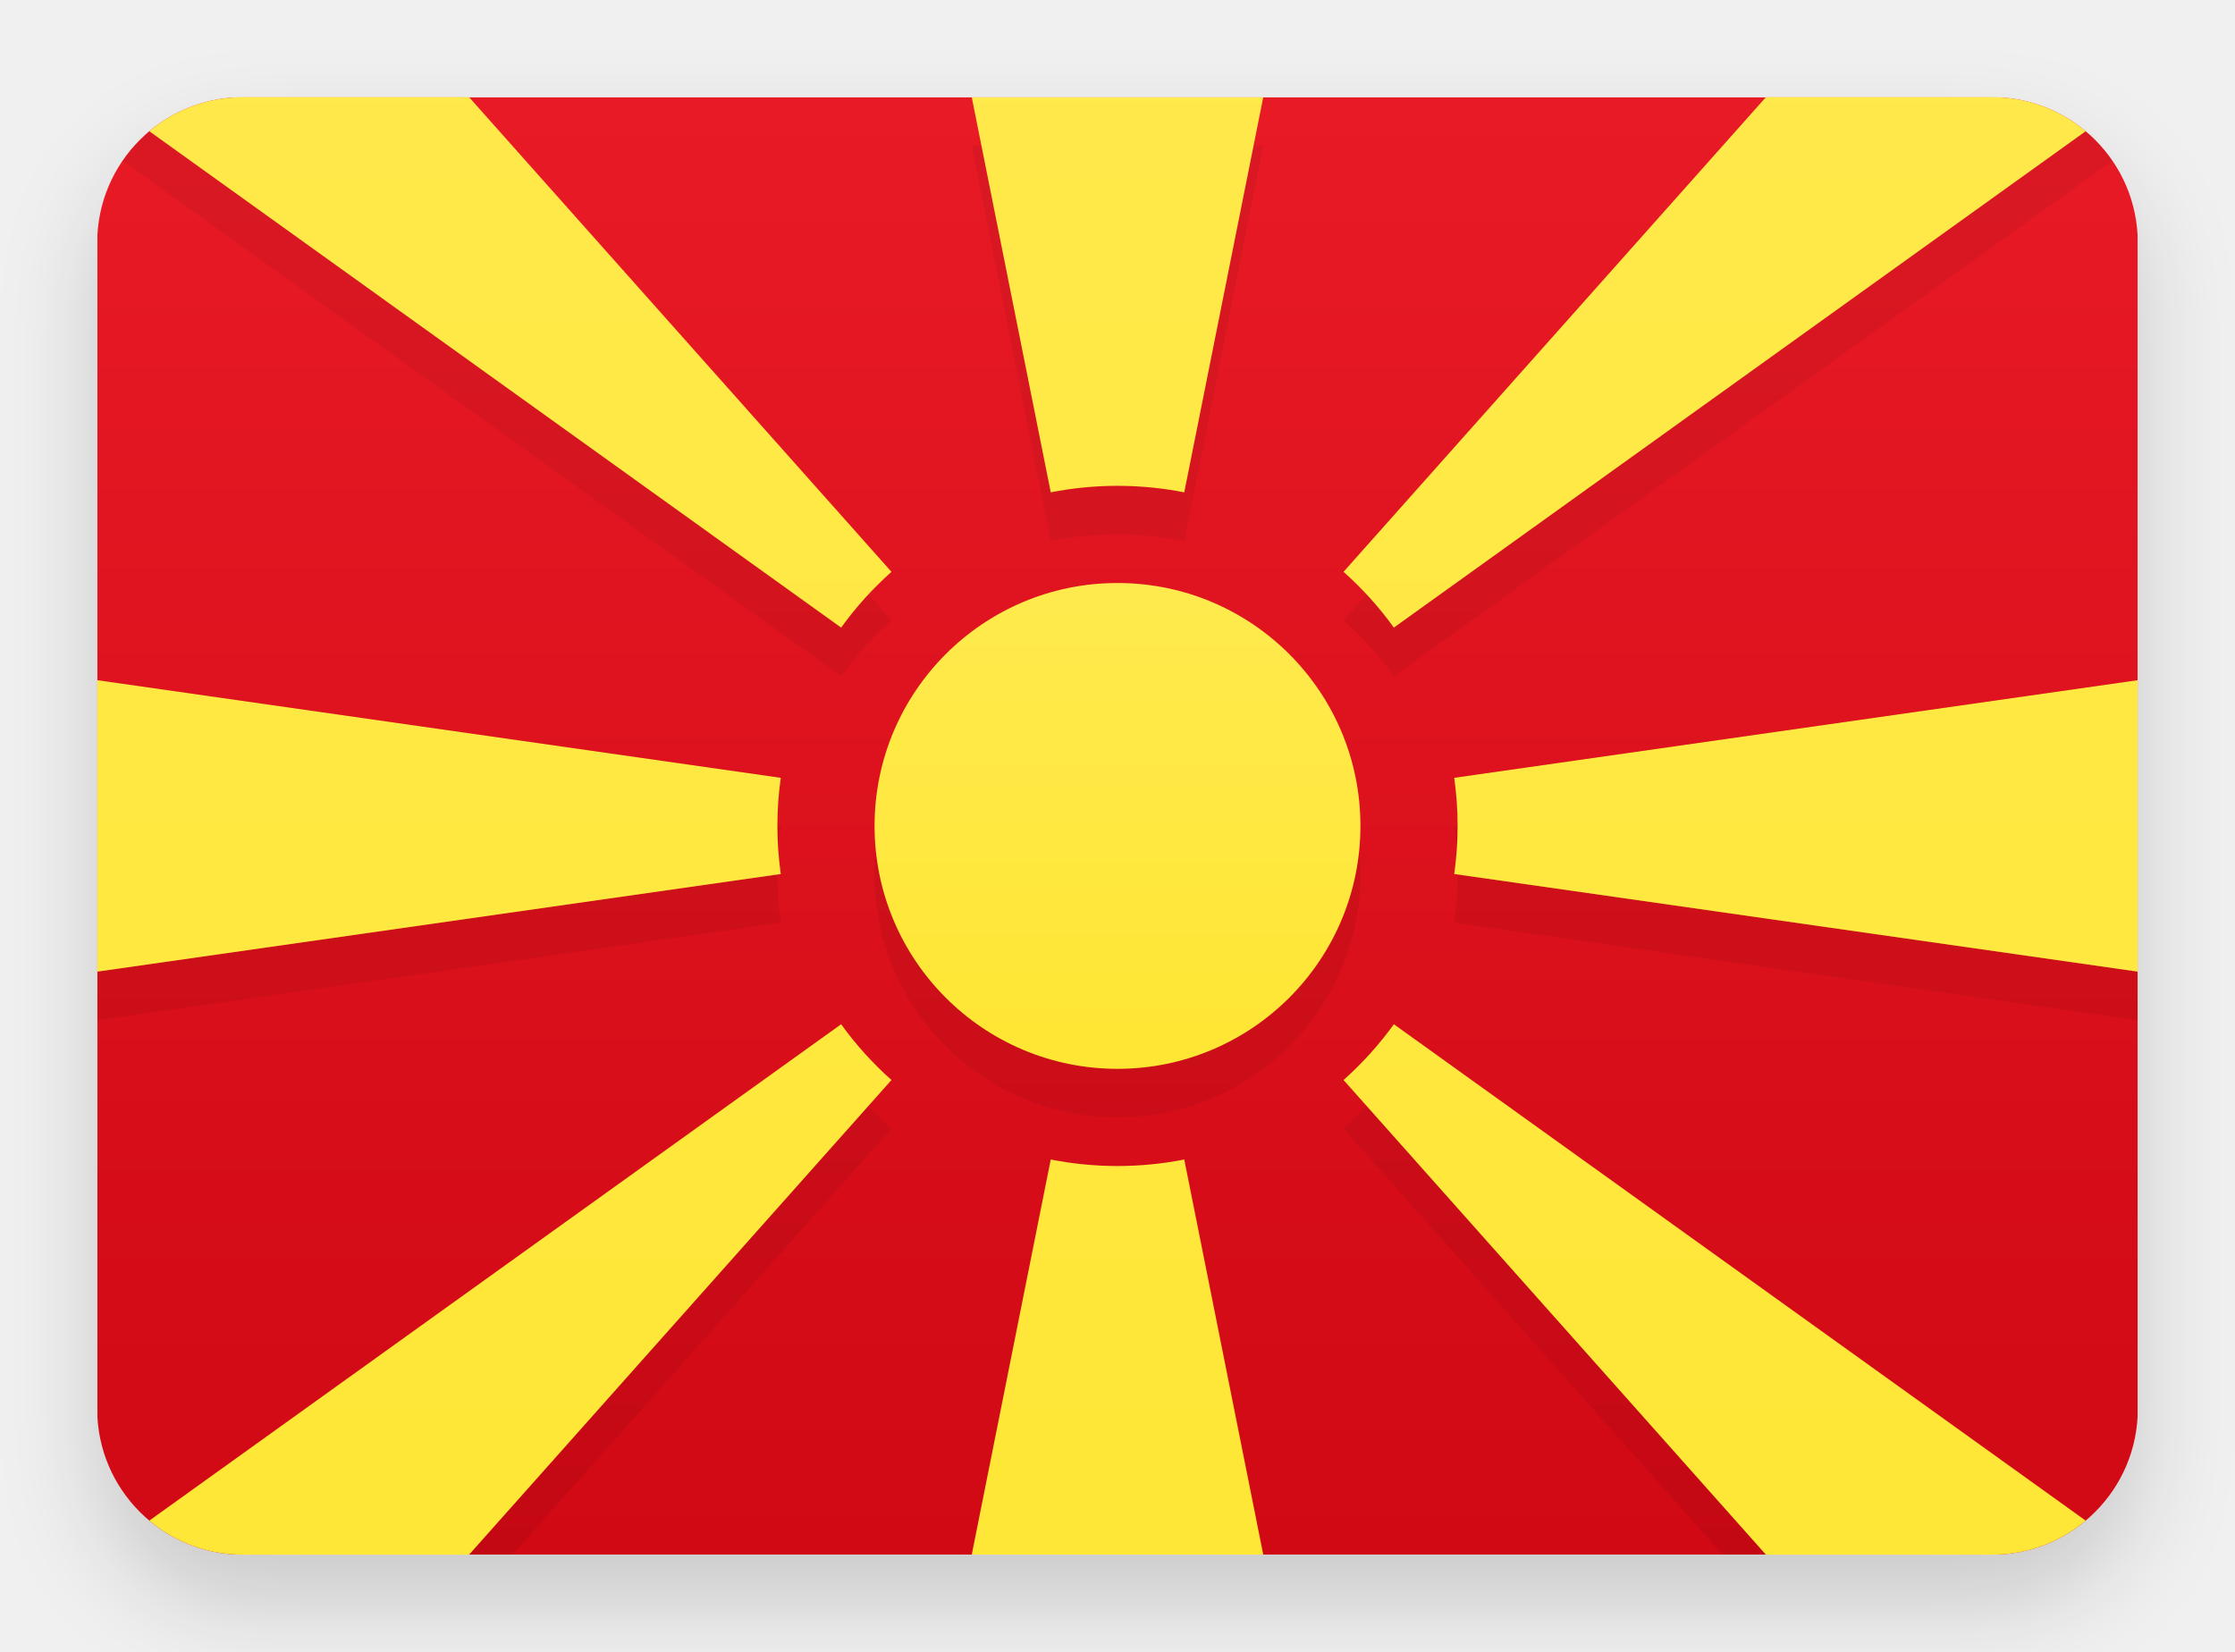
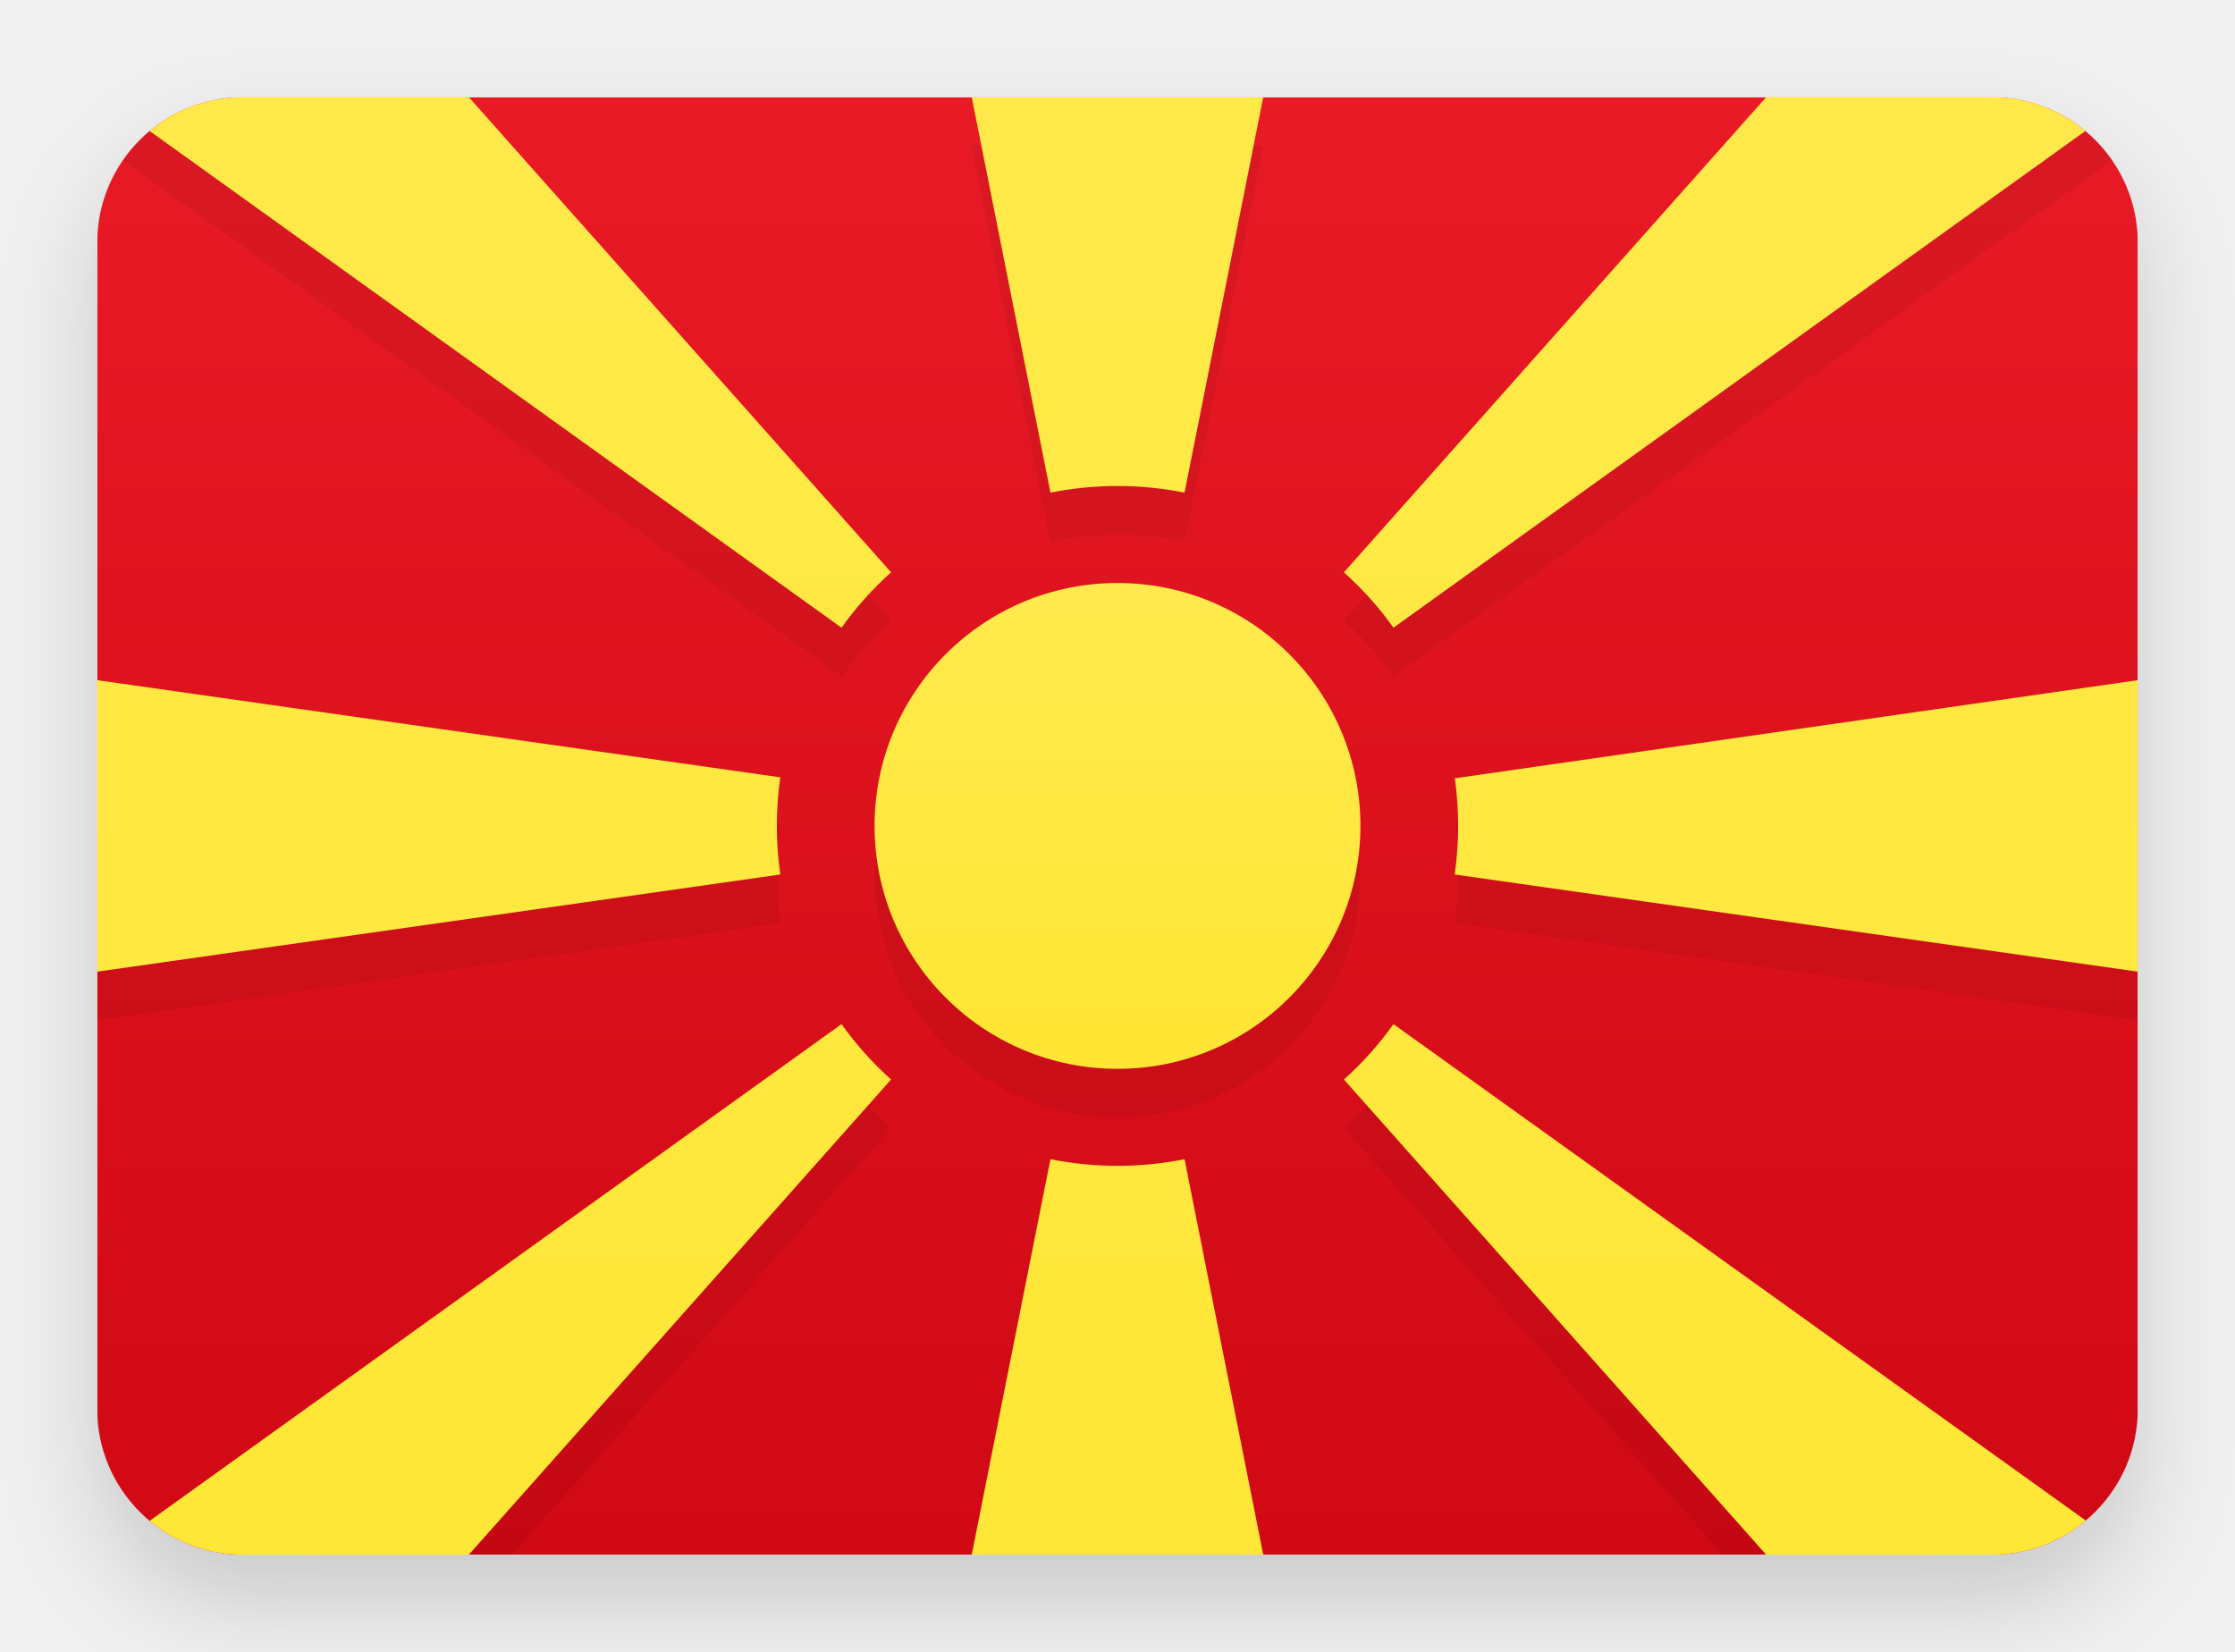
- <svg xmlns="http://www.w3.org/2000/svg" xmlns:xlink="http://www.w3.org/1999/xlink" width="23px" height="17px" viewBox="0 0 23 17" version="1.1">
+ <svg xmlns="http://www.w3.org/2000/svg" xmlns:xlink="http://www.w3.org/1999/xlink" width="23" height="17" viewBox="0 0 23 17">
  <defs>
-     <linearGradient x1="50%" y1="0%" x2="50%" y2="100%" id="linearGradient-1">
-       <stop stop-color="#FFFFFF" offset="0%" />
+     <linearGradient x1="50%" y1="0%" x2="50%" y2="100%" id="c">
+       <stop stop-color="#FFF" offset="0%" />
      <stop stop-color="#F0F0F0" offset="100%" />
    </linearGradient>
-     <rect id="path-2" x="0" y="0" width="21" height="15" rx="1.5" />
-     <filter x="-50%" y="-50%" width="200%" height="200%" filterUnits="objectBoundingBox" id="filter-4">
-       <feOffset dx="0" dy="0.5" in="SourceAlpha" result="shadowOffsetOuter1" />
-       <feGaussianBlur stdDeviation="0.5" in="shadowOffsetOuter1" result="shadowBlurOuter1" />
-       <feColorMatrix values="0 0 0 0 0   0 0 0 0 0   0 0 0 0 0  0 0 0 0.16 0" type="matrix" in="shadowBlurOuter1" />
+     <rect id="a" width="21" height="15" rx="1.5" />
+     <filter x="-50%" y="-50%" width="200%" height="200%" filterUnits="objectBoundingBox" id="b">
+       <feOffset dy=".5" in="SourceAlpha" result="shadowOffsetOuter1" />
+       <feGaussianBlur stdDeviation=".5" in="shadowOffsetOuter1" result="shadowBlurOuter1" />
+       <feColorMatrix values="0 0 0 0 0 0 0 0 0 0 0 0 0 0 0 0 0 0 0.16 0" in="shadowBlurOuter1" />
    </filter>
-     <linearGradient x1="50%" y1="0%" x2="50%" y2="100%" id="linearGradient-5">
+     <linearGradient x1="50%" y1="0%" x2="50%" y2="100%" id="d">
      <stop stop-color="#E81A26" offset="0%" />
      <stop stop-color="#D00914" offset="100%" />
    </linearGradient>
-     <linearGradient x1="50%" y1="0%" x2="50%" y2="100%" id="linearGradient-6">
+     <linearGradient x1="50%" y1="0%" x2="50%" y2="100%" id="h">
      <stop stop-color="#FFEA4E" offset="0%" />
      <stop stop-color="#FFE633" offset="100%" />
    </linearGradient>
-     <circle id="path-7" cx="10.5" cy="7.5" r="2.5" />
-     <filter x="-50%" y="-50%" width="200%" height="200%" filterUnits="objectBoundingBox" id="filter-8">
-       <feOffset dx="0" dy="0.5" in="SourceAlpha" result="shadowOffsetOuter1" />
-       <feColorMatrix values="0 0 0 0 0   0 0 0 0 0   0 0 0 0 0  0 0 0 0.06 0" type="matrix" in="shadowOffsetOuter1" />
+     <circle id="g" cx="10.5" cy="7.5" r="2.5" />
+     <filter x="-50%" y="-50%" width="200%" height="200%" filterUnits="objectBoundingBox" id="f">
+       <feOffset dy=".5" in="SourceAlpha" result="shadowOffsetOuter1" />
+       <feColorMatrix values="0 0 0 0 0 0 0 0 0 0 0 0 0 0 0 0 0 0 0.06 0" in="shadowOffsetOuter1" />
    </filter>
-     <path d="M13.344,9.541 L21.536,15.419 L19.529,17.648 L12.826,10.115 C13.019,9.943 13.193,9.751 13.344,9.541 Z M9.813,4.067 L9,-5.68434189e-14 L12,-5.68434189e-14 L11.187,4.067 C10.965,4.023 10.735,4 10.5,4 C10.265,4 10.035,4.023 9.813,4.067 Z M8.174,4.885 L1.471,-2.648 L-0.536,-0.419 L7.656,5.459 C7.807,5.249 7.981,5.057 8.174,4.885 Z M11.187,10.933 L12,15 L9,15 L9.813,10.933 C10.035,10.977 10.265,11 10.5,11 C10.735,11 10.965,10.977 11.187,10.933 Z M7.035,7.005 L0,6 L0,9 L7.035,7.995 C7.012,7.833 7,7.668 7,7.5 C7,7.332 7.012,7.167 7.035,7.005 Z M8.174,10.115 L1.471,17.648 L-0.536,15.419 L7.656,9.541 C7.807,9.751 7.981,9.943 8.174,10.115 Z M13.965,7.005 L21,6 L21,9 L13.965,7.995 C13.988,7.833 14,7.668 14,7.5 C14,7.332 13.988,7.167 13.965,7.005 Z M12.826,4.885 L19.529,-2.648 L21.536,-0.419 L13.344,5.459 C13.193,5.249 13.019,5.057 12.826,4.885 Z" id="path-9" />
-     <filter x="-50%" y="-50%" width="200%" height="200%" filterUnits="objectBoundingBox" id="filter-10">
-       <feOffset dx="0" dy="0.5" in="SourceAlpha" result="shadowOffsetOuter1" />
-       <feColorMatrix values="0 0 0 0 0   0 0 0 0 0   0 0 0 0 0  0 0 0 0.06 0" type="matrix" in="shadowOffsetOuter1" />
+     <path d="M13.34 9.54l8.2 5.88-2.01 2.23-6.7-7.54c.19-.17.36-.36.51-.57zM9.81 4.07L9 0h3l-.81 4.07a3.52 3.52 0 0 0-1.38 0zm-1.64.82l-6.7-7.54-2 2.23 8.19 5.88c.15-.21.32-.4.51-.57zm3.02 6.04L12 15H9l.81-4.07a3.52 3.52 0 0 0 1.38 0zM7.03 7L0 6v3l7.03-1a3.53 3.53 0 0 1 0-1zm1.14 3.11l-6.7 7.54-2-2.23 8.19-5.88c.15.21.32.4.51.57zm5.8-3.1L21 6v3l-7.03-1a3.53 3.53 0 0 0 0-1zm-1.14-2.12l6.7-7.54 2 2.23-8.19 5.88c-.15-.21-.32-.4-.51-.57z" id="j" />
+     <filter x="-50%" y="-50%" width="200%" height="200%" filterUnits="objectBoundingBox" id="i">
+       <feOffset dy=".5" in="SourceAlpha" result="shadowOffsetOuter1" />
+       <feColorMatrix values="0 0 0 0 0 0 0 0 0 0 0 0 0 0 0 0 0 0 0.06 0" in="shadowOffsetOuter1" />
    </filter>
  </defs>
-   <g id="Flag-Kit" stroke="none" stroke-width="1" fill="none" fill-rule="evenodd">
-     <g id="MK">
-       <g id="AE-Copy-4" transform="translate(1, 1)">
-         <mask id="mask-3" fill="white">
-           <use xlink:href="#path-2" />
-         </mask>
-         <g id="Mask">
-           <use fill="black" fill-opacity="1" filter="url(#filter-4)" xlink:href="#path-2" />
-           <use fill="url(#linearGradient-1)" fill-rule="evenodd" xlink:href="#path-2" />
-         </g>
-         <rect id="Mask-Copy" fill="url(#linearGradient-5)" mask="url(#mask-3)" x="0" y="0" width="21" height="15" />
-         <g id="Oval-12" mask="url(#mask-3)">
-           <use fill="black" fill-opacity="1" filter="url(#filter-8)" xlink:href="#path-7" />
-           <use fill="url(#linearGradient-6)" fill-rule="evenodd" xlink:href="#path-7" />
-         </g>
-         <g id="Rectangle-346" mask="url(#mask-3)">
-           <use fill="black" fill-opacity="1" filter="url(#filter-10)" xlink:href="#path-9" />
-           <use fill="url(#linearGradient-6)" fill-rule="evenodd" xlink:href="#path-9" />
-         </g>
-         <rect id="Depth" mask="url(#mask-3)" x="0" y="0" width="21" height="15" rx="1.5" />
-       </g>
+   <g transform="translate(1 1)" fill="none" fill-rule="evenodd">
+     <mask id="e" fill="#fff">
+       <use xlink:href="#a" />
+     </mask>
+     <use fill="#000" filter="url(#b)" xlink:href="#a" />
+     <use fill="url(#c)" xlink:href="#a" />
+     <path fill="url(#d)" mask="url(#e)" d="M0 0h21v15H0z" />
+     <g mask="url(#e)">
+       <use fill="#000" filter="url(#f)" xlink:href="#g" />
+       <use fill="url(#h)" xlink:href="#g" />
    </g>
+     <g mask="url(#e)">
+       <use fill="#000" filter="url(#i)" xlink:href="#j" />
+       <use fill="url(#h)" xlink:href="#j" />
+     </g>
+     <rect mask="url(#e)" width="21" height="15" rx="1.5" />
  </g>
</svg>
